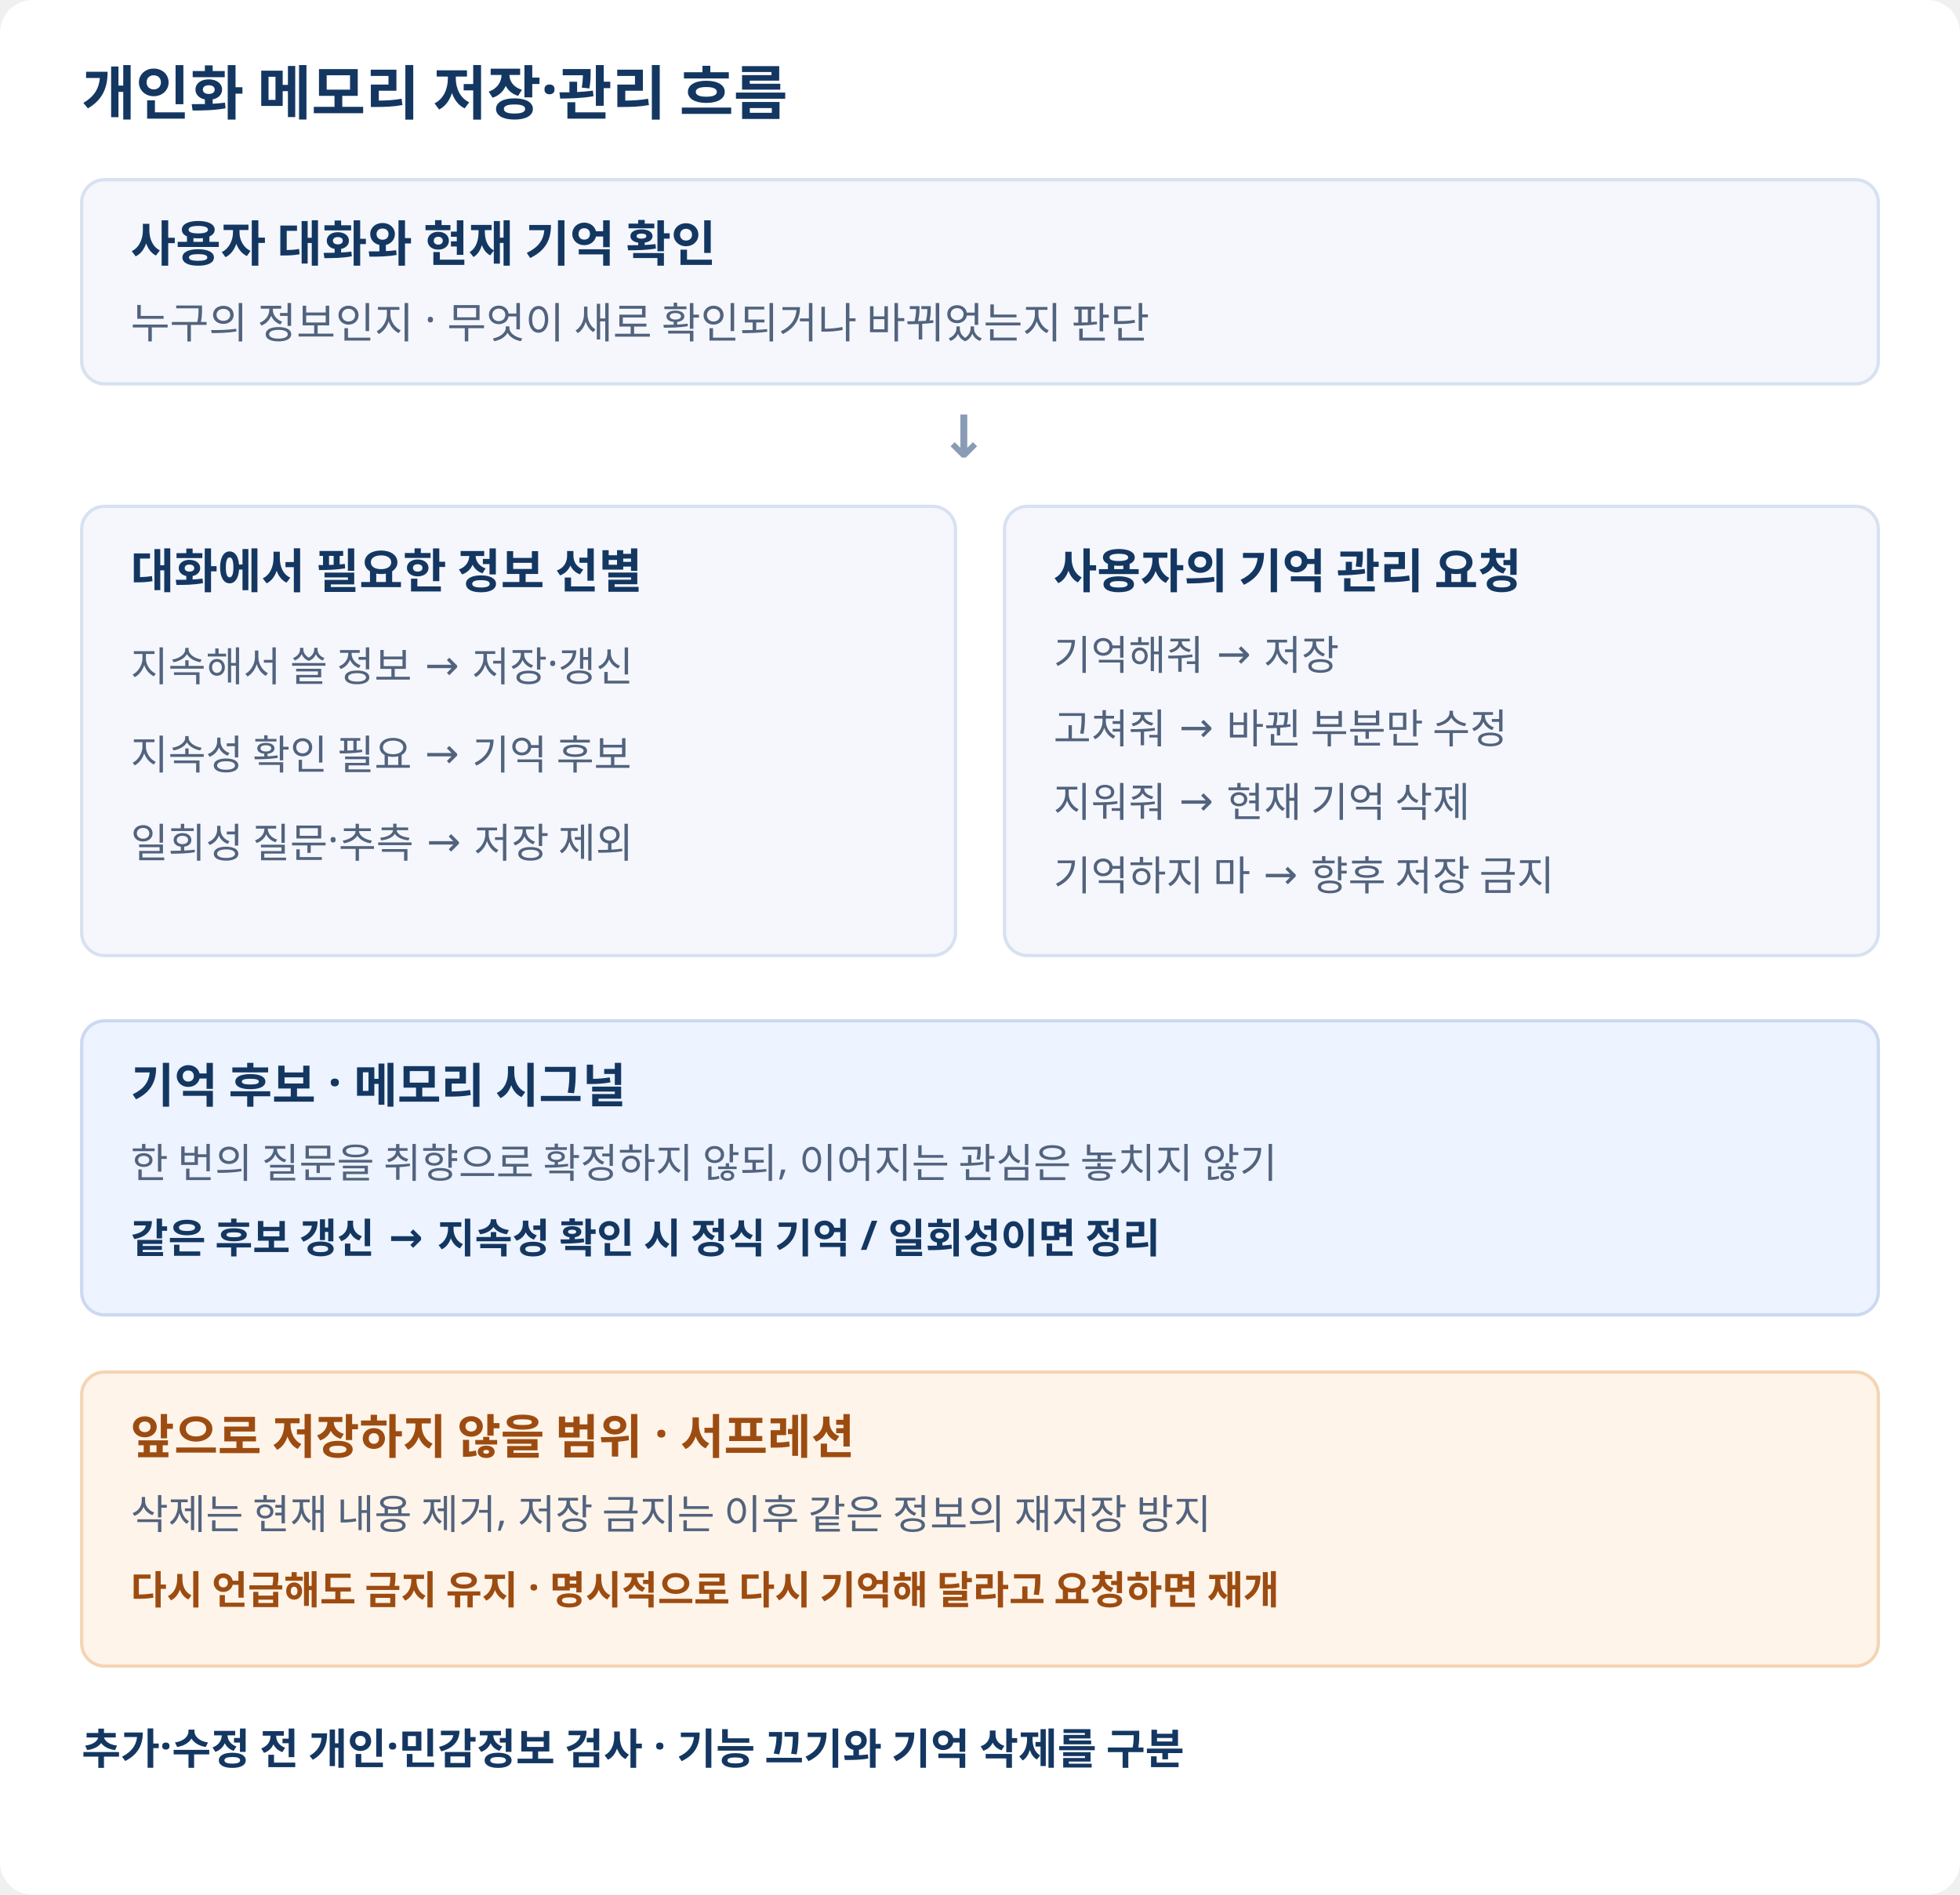
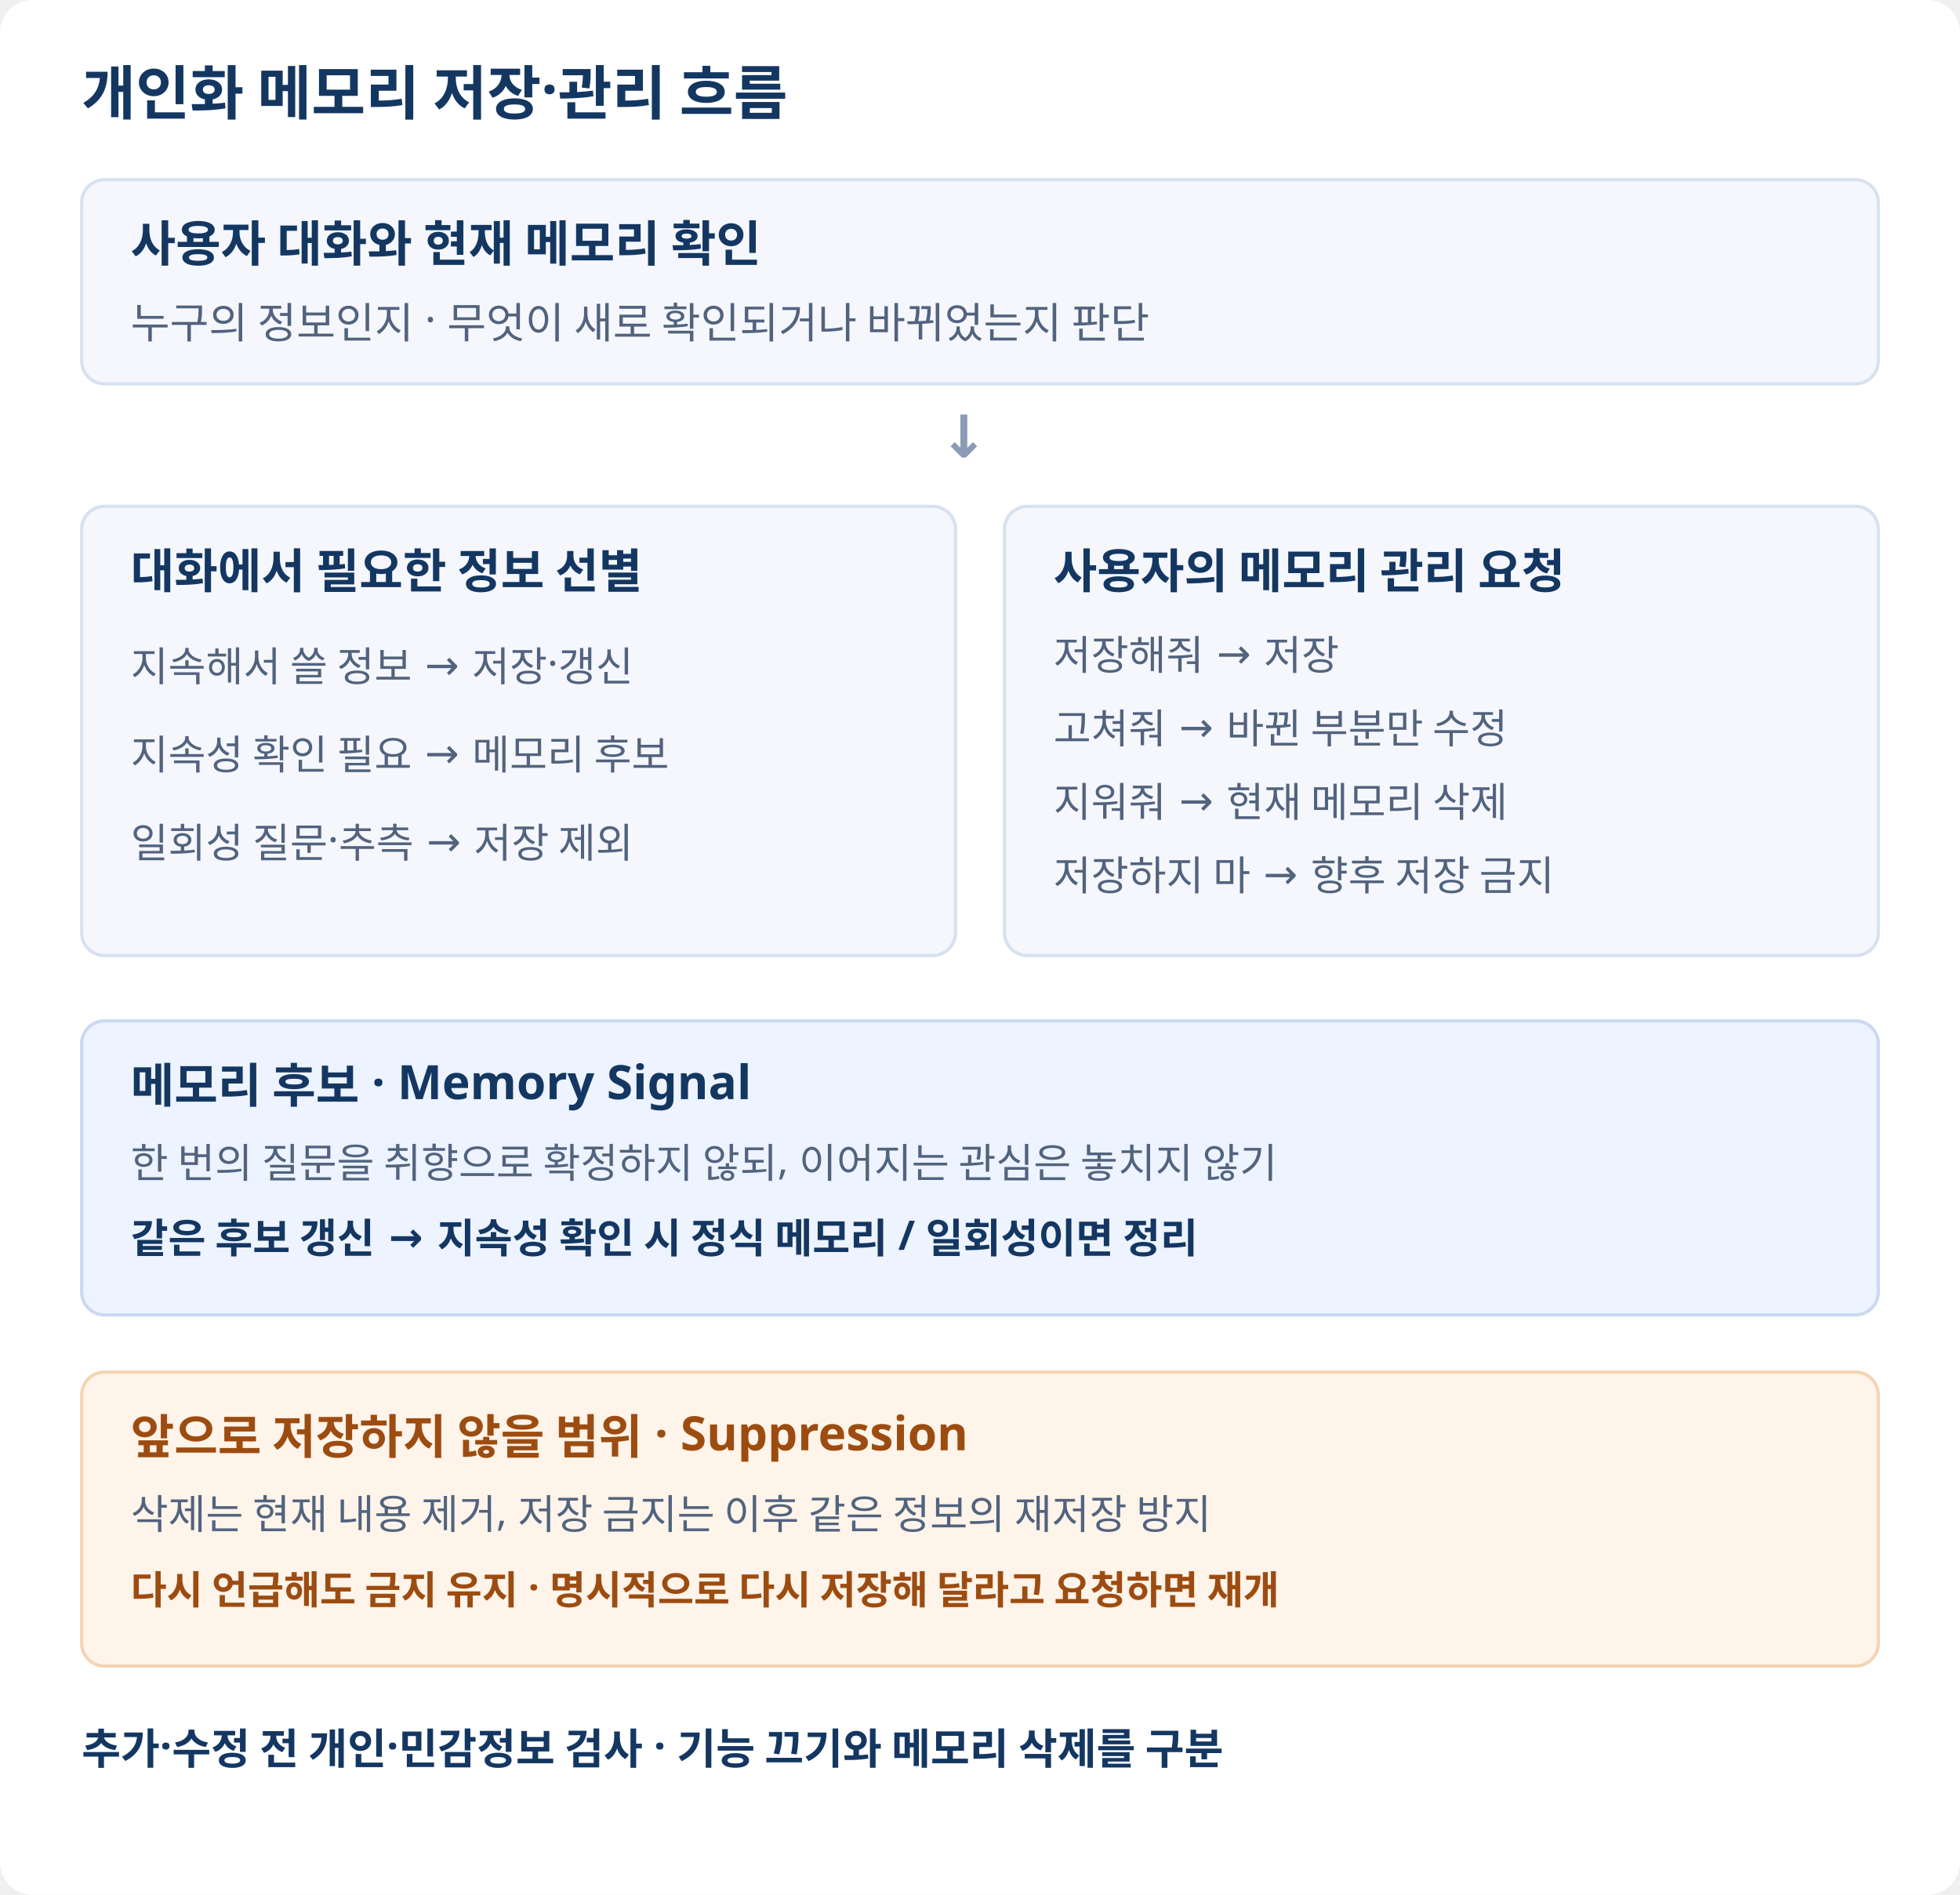
<svg xmlns="http://www.w3.org/2000/svg" width="1200" height="1160" viewBox="0 0 1200 1160">
  <rect width="1200" height="1160" rx="20" fill="white" />
  <g font-family="Pretendard,Apple SD Gothic Neo,Noto Sans KR,sans-serif">
    <text x="50" y="70" font-size="36" fill="#143762" font-weight="750">개인화 메모리 저장·관리 흐름</text>
    <rect x="50" y="110" width="1100" height="125" rx="14" fill="#f5f7fc" stroke="#d7e1f0" stroke-width="2" />
-     <text x="80" y="160" font-size="30" fill="#143762" font-weight="700">사용자 대화와 현재 기억 확인</text>
+     <text x="80" y="160" font-size="30" fill="#143762" font-weight="700">사용자 대화와 현재 메모리 확인</text>
    <text x="80" y="207" font-size="26" fill="#52637e" font-weight="400">누구의 정보인지 · 무엇이 새로 확인되거나 바뀌었는지 판단</text>
    <text x="575" y="280" font-size="36" fill="#8a9bb6" font-weight="600">↓</text>
    <rect x="50" y="310" width="535" height="275" rx="14" fill="#f5f7fc" stroke="#d7e1f0" stroke-width="2" />
    <rect x="615" y="310" width="535" height="275" rx="14" fill="#f5f7fc" stroke="#d7e1f0" stroke-width="2" />
    <text x="80" y="360" font-size="29" fill="#143762" font-weight="700">대화에서 필요한 정보 선별</text>
    <text x="80" y="417" font-size="25" fill="#52637e" font-weight="400">지속해서 쓸 정보 → 저장·갱신</text>
-     <text x="80" y="471" font-size="25" fill="#52637e" font-weight="400">지속성 확인 필요 → 기억 후보</text>
+     <text x="80" y="471" font-size="25" fill="#52637e" font-weight="400">지속성 확인 필요 → 메모리 후보</text>
    <text x="80" y="525" font-size="25" fill="#52637e" font-weight="400">일회성 질문·추측 → 저장 제외</text>
-     <text x="645" y="360" font-size="29" fill="#143762" font-weight="700">사용자의 기억 관리 요청</text>
-     <text x="645" y="410" font-size="25" fill="#52637e" font-weight="400">기억해줘 → 저장</text>
+     <text x="645" y="360" font-size="29" fill="#143762" font-weight="700">사용자의 메모리 관리 요청</text>
+     <text x="645" y="410" font-size="25" fill="#52637e" font-weight="400">저장해줘 → 저장</text>
    <text x="645" y="455" font-size="25" fill="#52637e" font-weight="400">고쳐줘 → 바뀐 부분만 수정</text>
-     <text x="645" y="500" font-size="25" fill="#52637e" font-weight="400">지워줘 → 현재 기억 삭제</text>
-     <text x="645" y="545" font-size="25" fill="#52637e" font-weight="400">기억하지 마 → 향후 저장 금지</text>
+     <text x="645" y="500" font-size="25" fill="#52637e" font-weight="400">지워줘 → 현재 메모리 삭제</text>
+     <text x="645" y="545" font-size="25" fill="#52637e" font-weight="400">저장하지 마 → 향후 저장 금지</text>
    <rect x="50" y="625" width="1100" height="180" rx="14" fill="#edf3ff" stroke="#cbd9f1" stroke-width="2" />
-     <text x="80" y="675" font-size="29" fill="#143762" font-weight="700">기억 후보 · 메모리 시그널</text>
+     <text x="80" y="675" font-size="29" fill="#143762" font-weight="700">메모리 후보 · Memory Signal</text>
    <text x="80" y="721" font-size="25" fill="#52637e" font-weight="400">한 번의 질문을 취향으로 확정하지 않되, 이어지는 관심은 놓치지 않기</text>
-     <text x="80" y="767" font-size="25" fill="#143762" font-weight="600">같은 후보 갱신 → 지속성 확인 시 정식 기억 / 일회성이면 정리</text>
+     <text x="80" y="767" font-size="25" fill="#143762" font-weight="600">같은 후보 갱신 → 지속성 확인 시 정식 메모리 / 일회성이면 정리</text>
    <rect x="50" y="840" width="1100" height="180" rx="14" fill="#fff4e9" stroke="#f3d4b4" stroke-width="2" />
-     <text x="80" y="890" font-size="29" fill="#9d4c11" font-weight="700">앞으로 저장하지 않을 범위 · 서프레션</text>
+     <text x="80" y="890" font-size="29" fill="#9d4c11" font-weight="700">앞으로 저장하지 않을 범위 · Suppression</text>
    <text x="80" y="936" font-size="25" fill="#52637e" font-weight="400">삭제는 현재 내용 제거, 저장 금지는 이후 같은 정보의 재저장 방지</text>
-     <text x="80" y="982" font-size="24" fill="#9d4c11" font-weight="600">다시 언급해도 금지 유지 · 명시적으로 다시 기억해 달라고 요청하면 재개</text>
-     <text x="50" y="1080" font-size="26" fill="#143762" font-weight="600">추가·수정 전 개인·민감정보 검사 · 기능 끄기와 기억 삭제를 구분</text>
+     <text x="80" y="982" font-size="24" fill="#9d4c11" font-weight="600">다시 언급해도 금지 유지 · 명시적으로 다시 저장해 달라고 요청하면 재개</text>
+     <text x="50" y="1080" font-size="26" fill="#143762" font-weight="600">추가·수정 전 개인·민감정보 검사 · 기능 끄기와 메모리 삭제를 구분</text>
  </g>
</svg>
